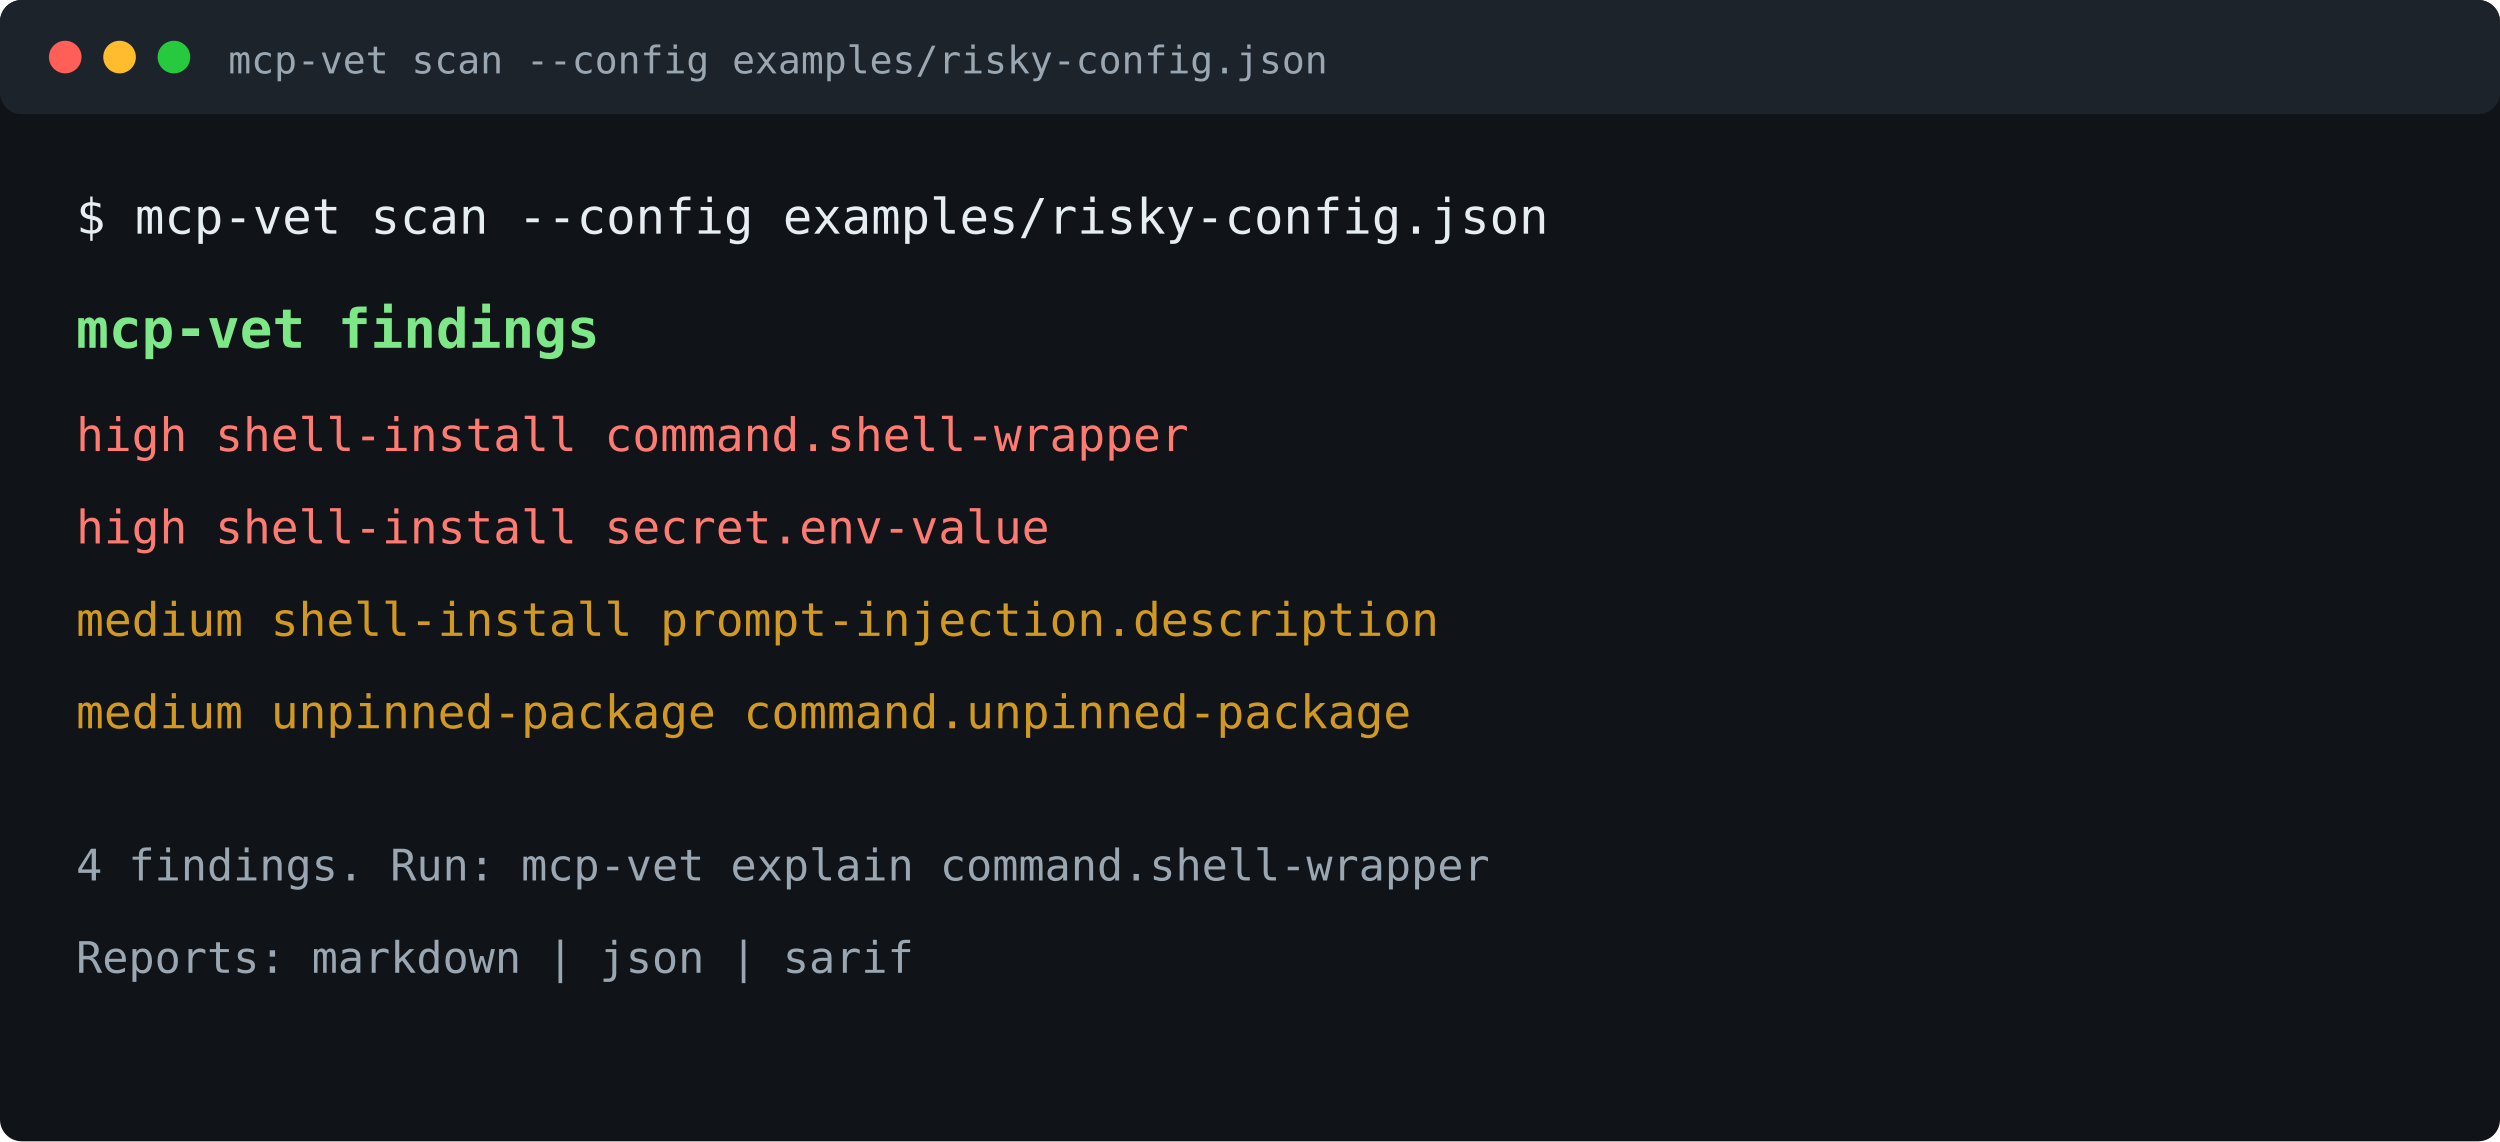
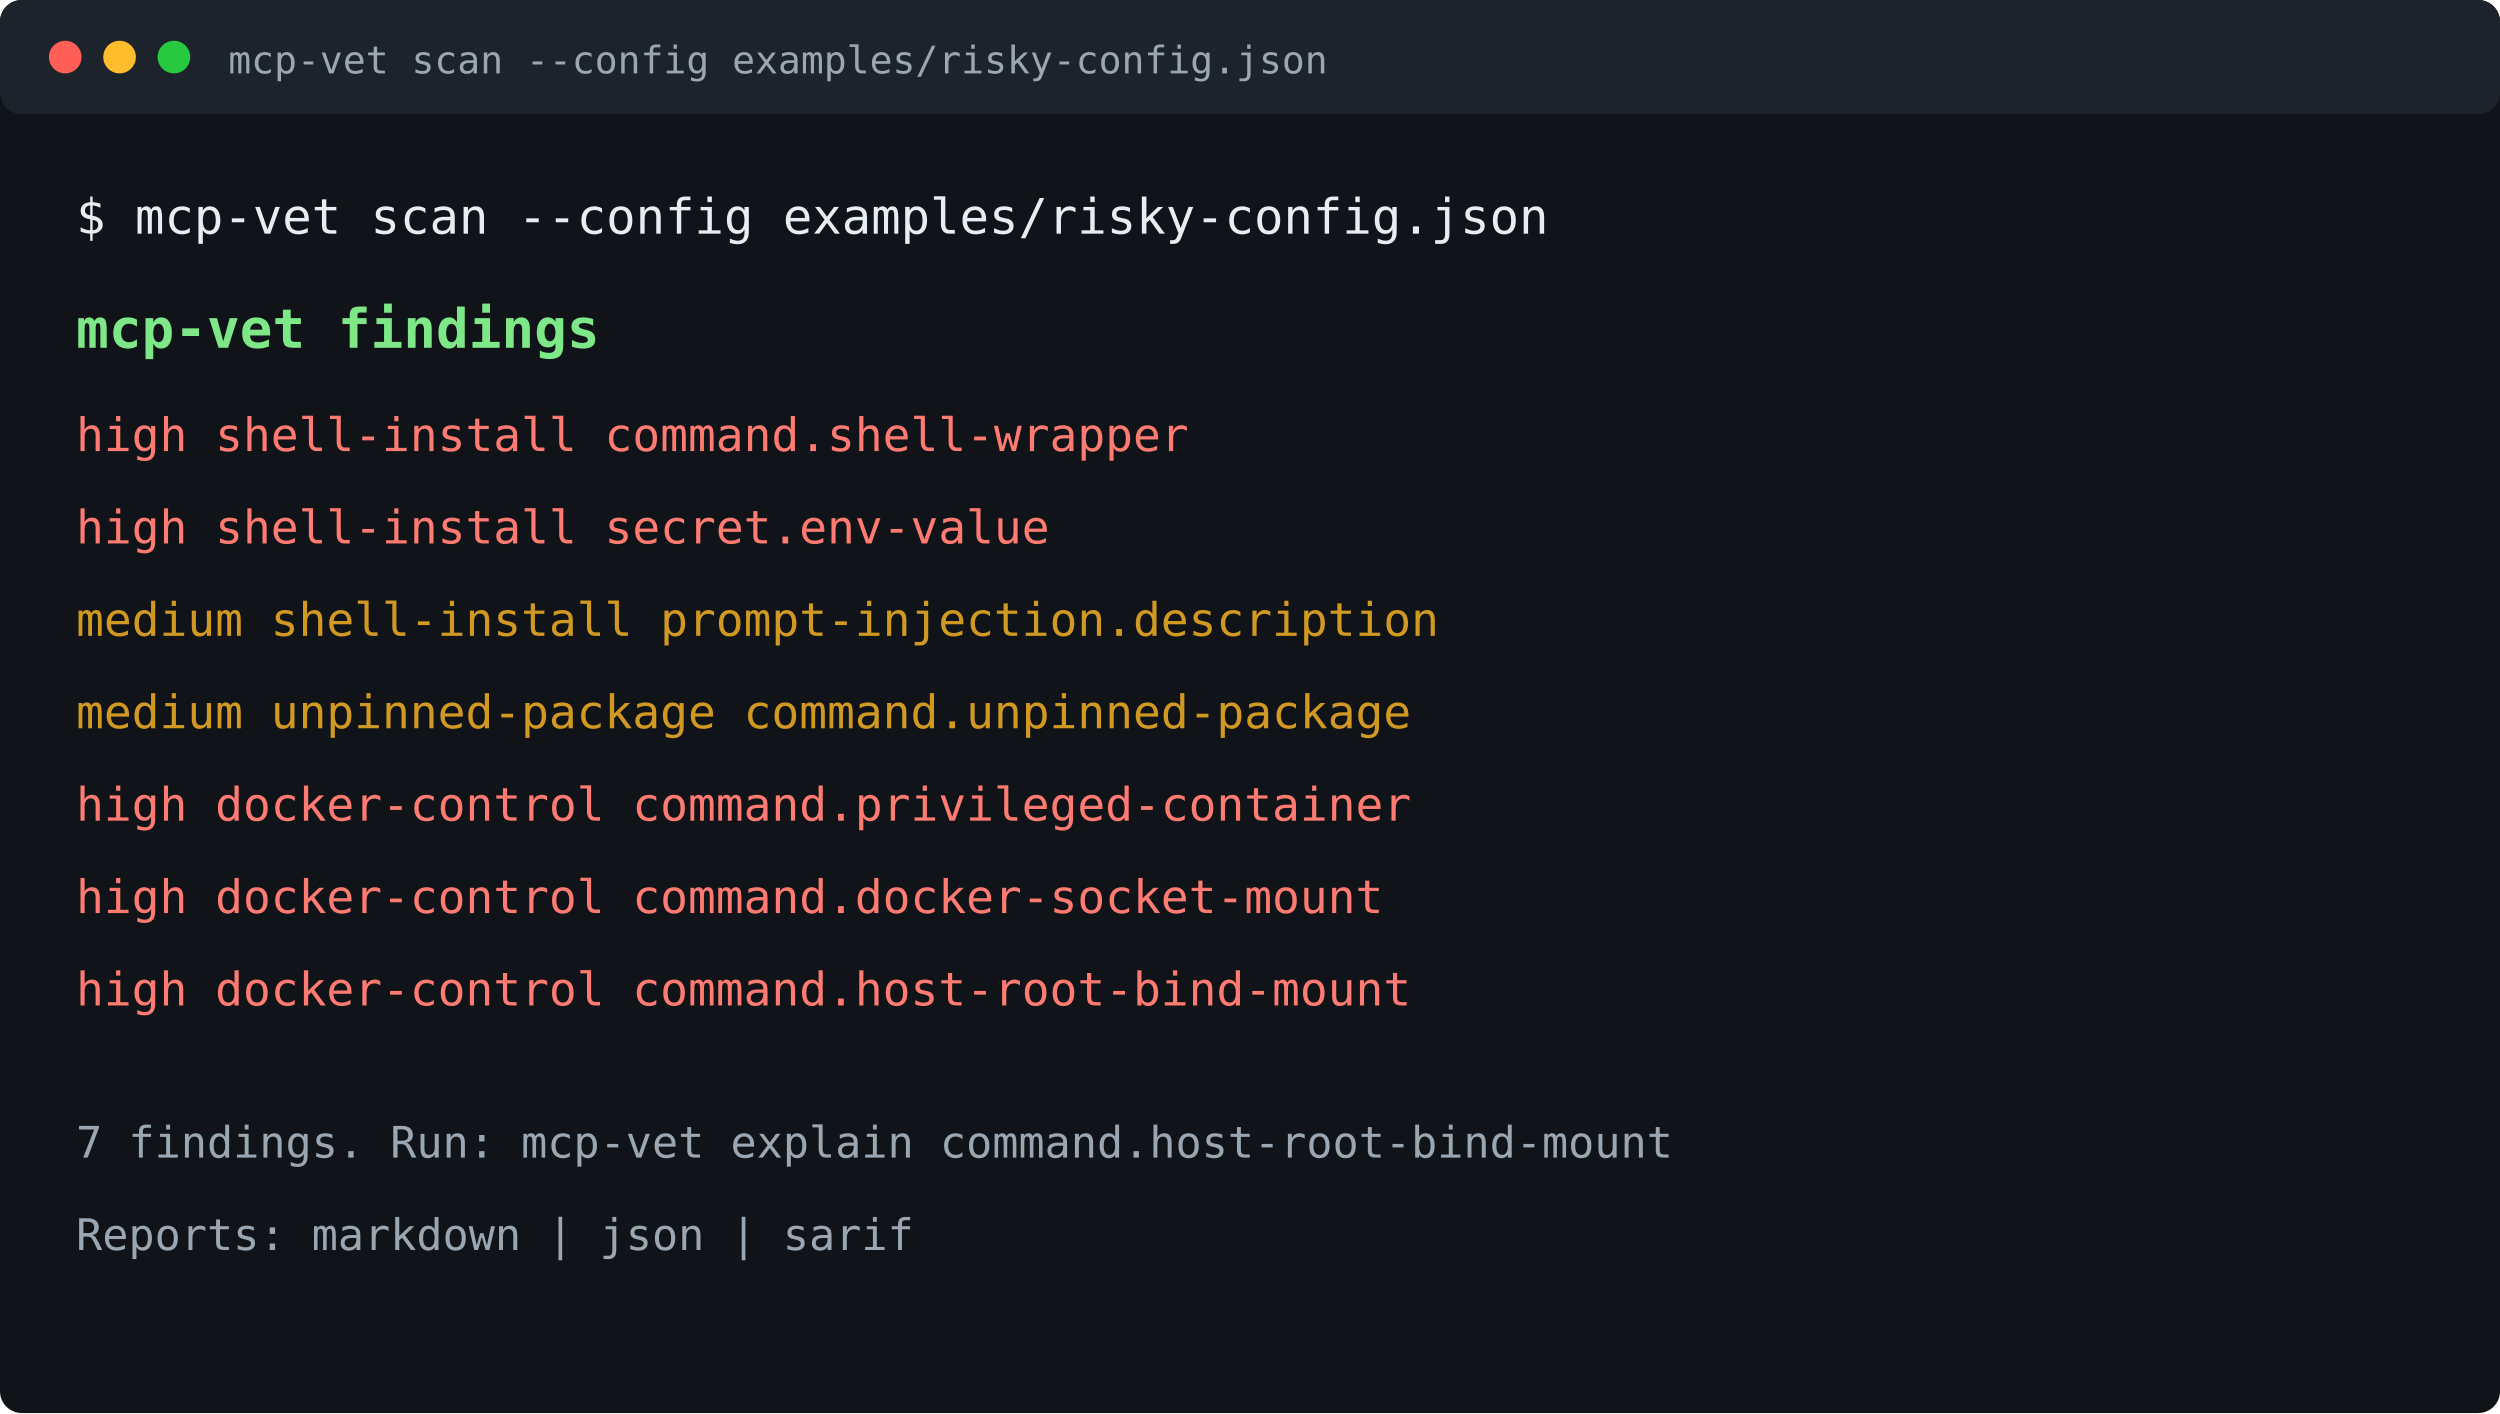
- <svg xmlns="http://www.w3.org/2000/svg" width="920" height="420" viewBox="0 0 920 420" role="img" aria-labelledby="title desc">
-   <rect width="920" height="420" rx="8" fill="#101418" />
+ <svg xmlns="http://www.w3.org/2000/svg" width="920" height="520" viewBox="0 0 920 520" role="img" aria-labelledby="title desc">
+   <rect width="920" height="520" rx="8" fill="#101418" />
  <rect x="0" y="0" width="920" height="42" rx="8" fill="#1d232b" />
  <circle cx="24" cy="21" r="6" fill="#ff5f56" />
  <circle cx="44" cy="21" r="6" fill="#ffbd2e" />
  <circle cx="64" cy="21" r="6" fill="#27c93f" />
  <text x="84" y="27" fill="#9aa7b2" font-family="Menlo, Consolas, monospace" font-size="14">mcp-vet scan --config examples/risky-config.json</text>
  <text x="28" y="86" fill="#e6edf3" font-family="Menlo, Consolas, monospace" font-size="18">$ mcp-vet scan --config examples/risky-config.json</text>
  <text x="28" y="128" fill="#7ee787" font-family="Menlo, Consolas, monospace" font-size="20" font-weight="700">mcp-vet findings</text>
  <text x="28" y="166" fill="#ff7b72" font-family="Menlo, Consolas, monospace" font-size="17">high    shell-install     command.shell-wrapper</text>
  <text x="28" y="200" fill="#ff7b72" font-family="Menlo, Consolas, monospace" font-size="17">high    shell-install     secret.env-value</text>
  <text x="28" y="234" fill="#d29922" font-family="Menlo, Consolas, monospace" font-size="17">medium  shell-install     prompt-injection.description</text>
  <text x="28" y="268" fill="#d29922" font-family="Menlo, Consolas, monospace" font-size="17">medium  unpinned-package  command.unpinned-package</text>
-   <text x="28" y="324" fill="#9aa7b2" font-family="Menlo, Consolas, monospace" font-size="16">4 findings. Run: mcp-vet explain command.shell-wrapper</text>
-   <text x="28" y="358" fill="#9aa7b2" font-family="Menlo, Consolas, monospace" font-size="16">Reports: markdown | json | sarif</text>
+   <text x="28" y="302" fill="#ff7b72" font-family="Menlo, Consolas, monospace" font-size="17">high    docker-control    command.privileged-container</text>
+   <text x="28" y="336" fill="#ff7b72" font-family="Menlo, Consolas, monospace" font-size="17">high    docker-control    command.docker-socket-mount</text>
+   <text x="28" y="370" fill="#ff7b72" font-family="Menlo, Consolas, monospace" font-size="17">high    docker-control    command.host-root-bind-mount</text>
+   <text x="28" y="426" fill="#9aa7b2" font-family="Menlo, Consolas, monospace" font-size="16">7 findings. Run: mcp-vet explain command.host-root-bind-mount</text>
+   <text x="28" y="460" fill="#9aa7b2" font-family="Menlo, Consolas, monospace" font-size="16">Reports: markdown | json | sarif</text>
</svg>
